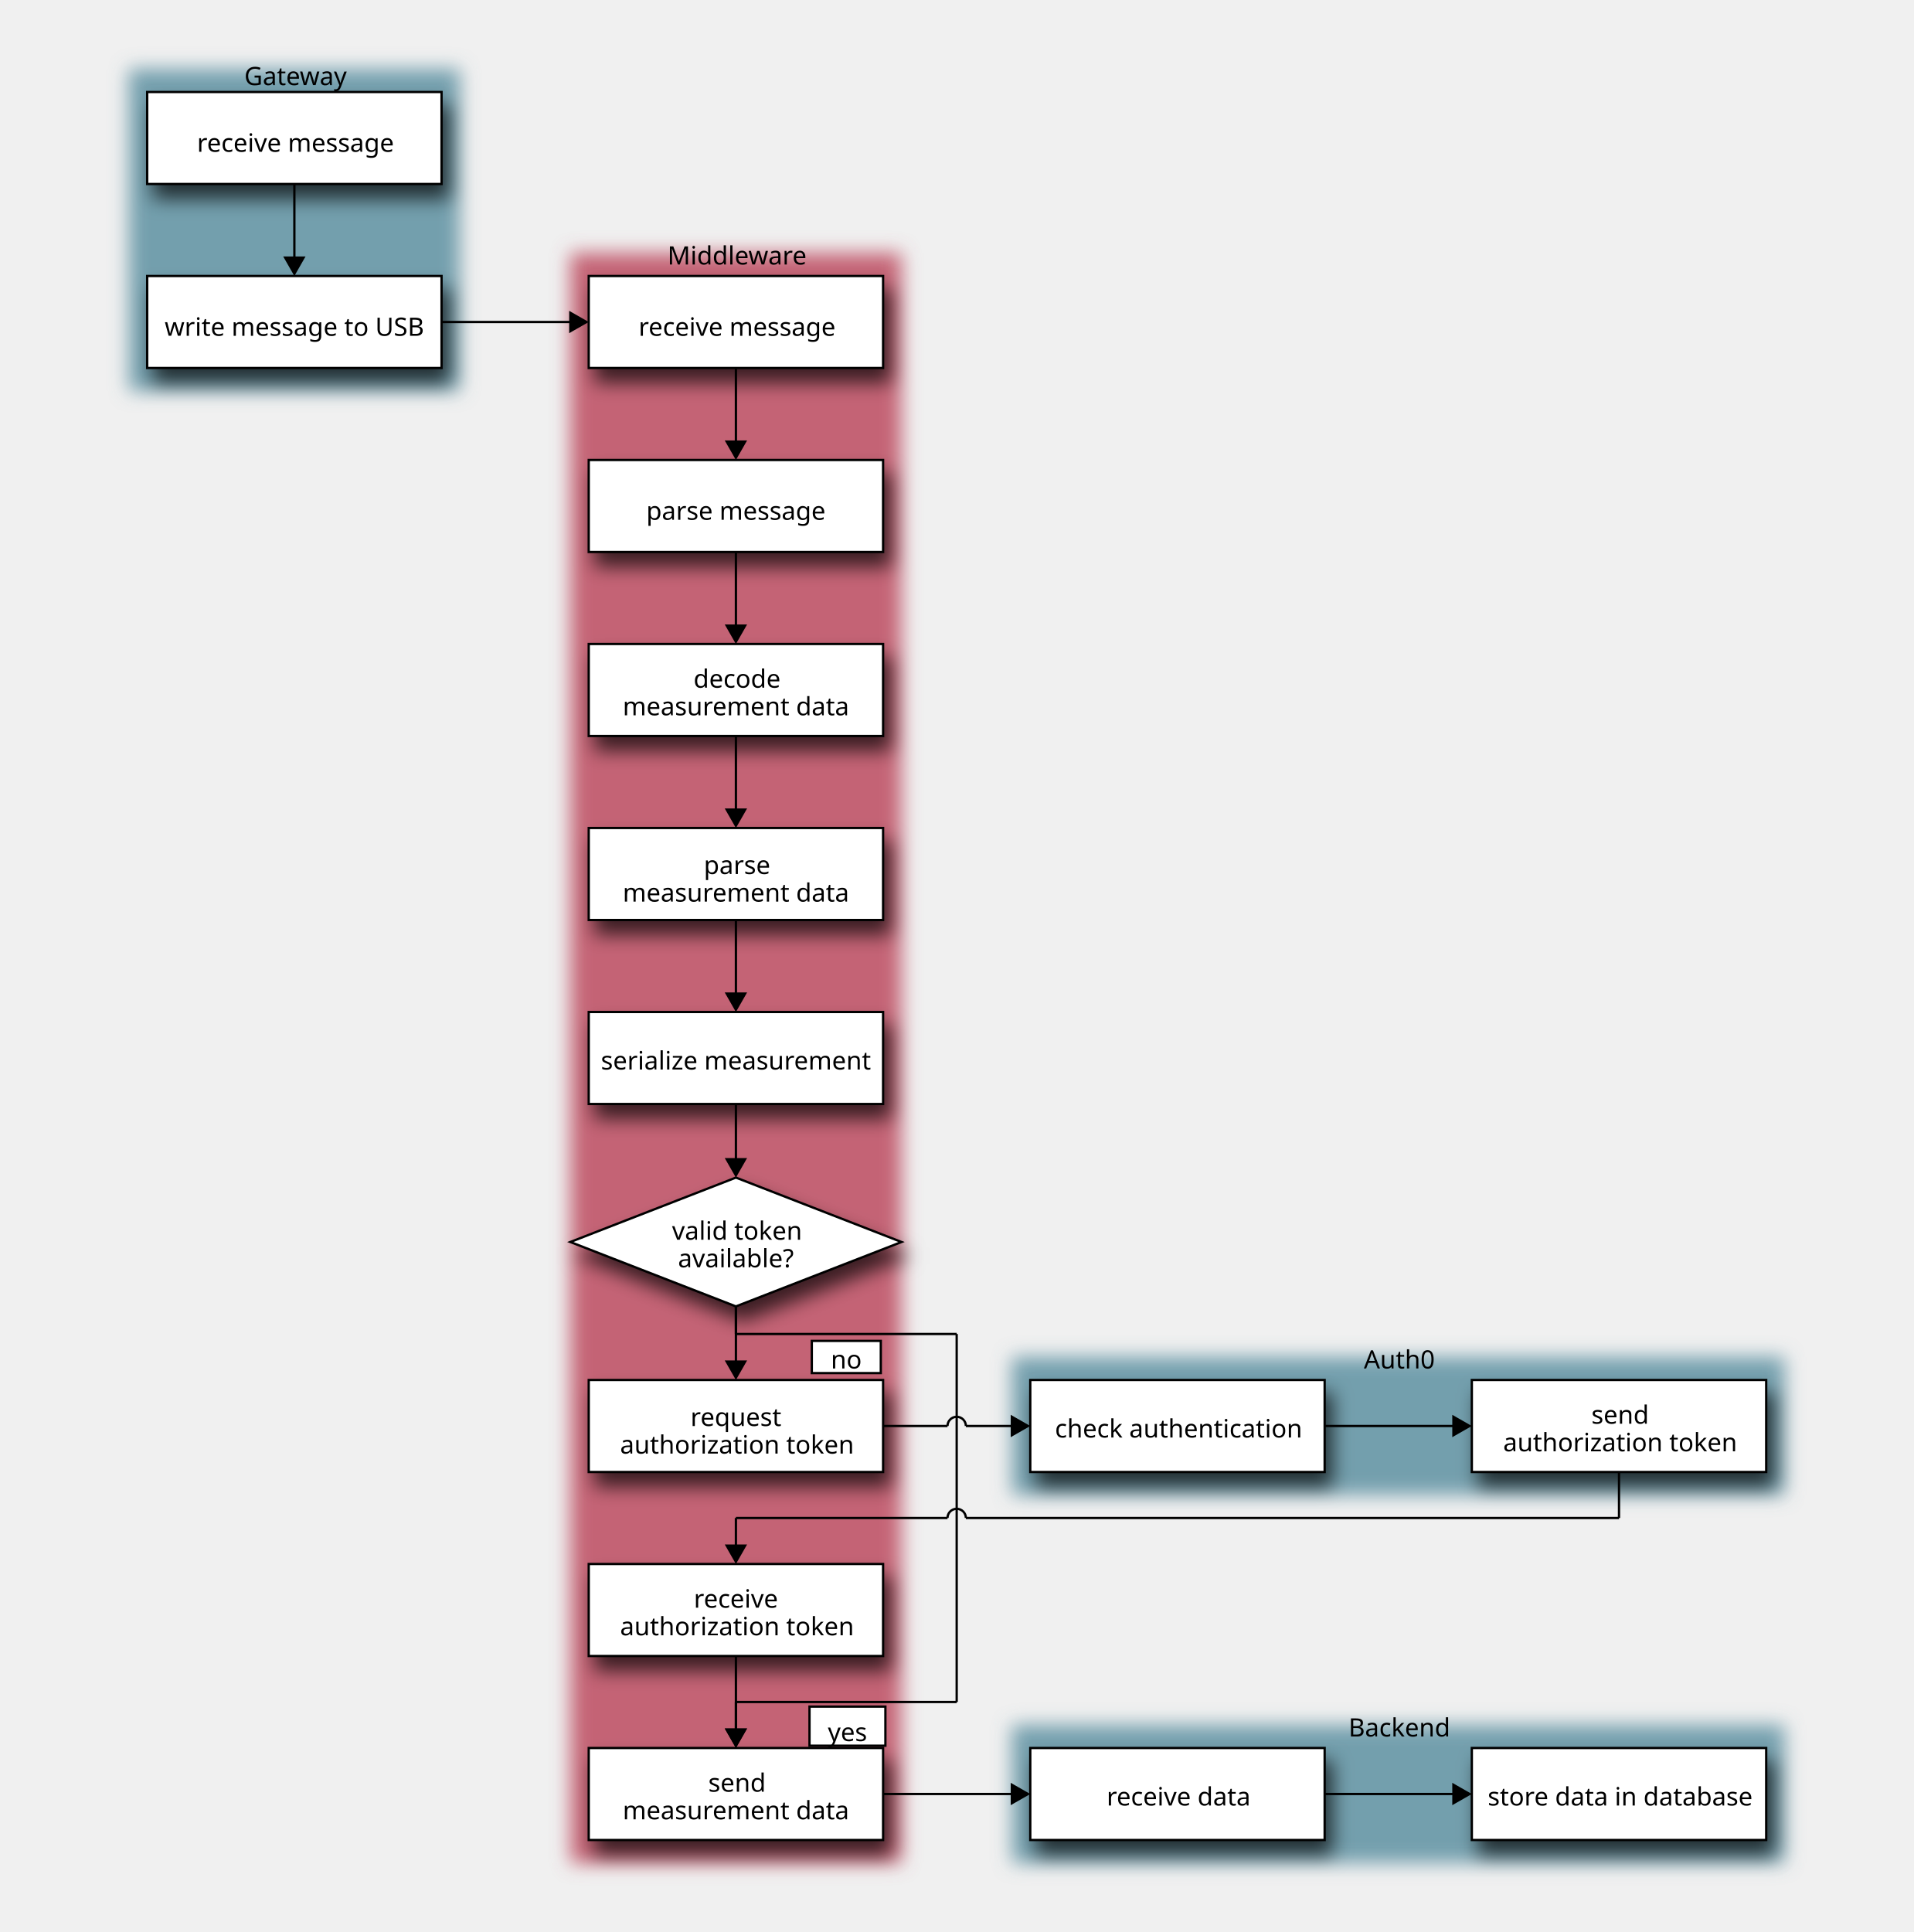
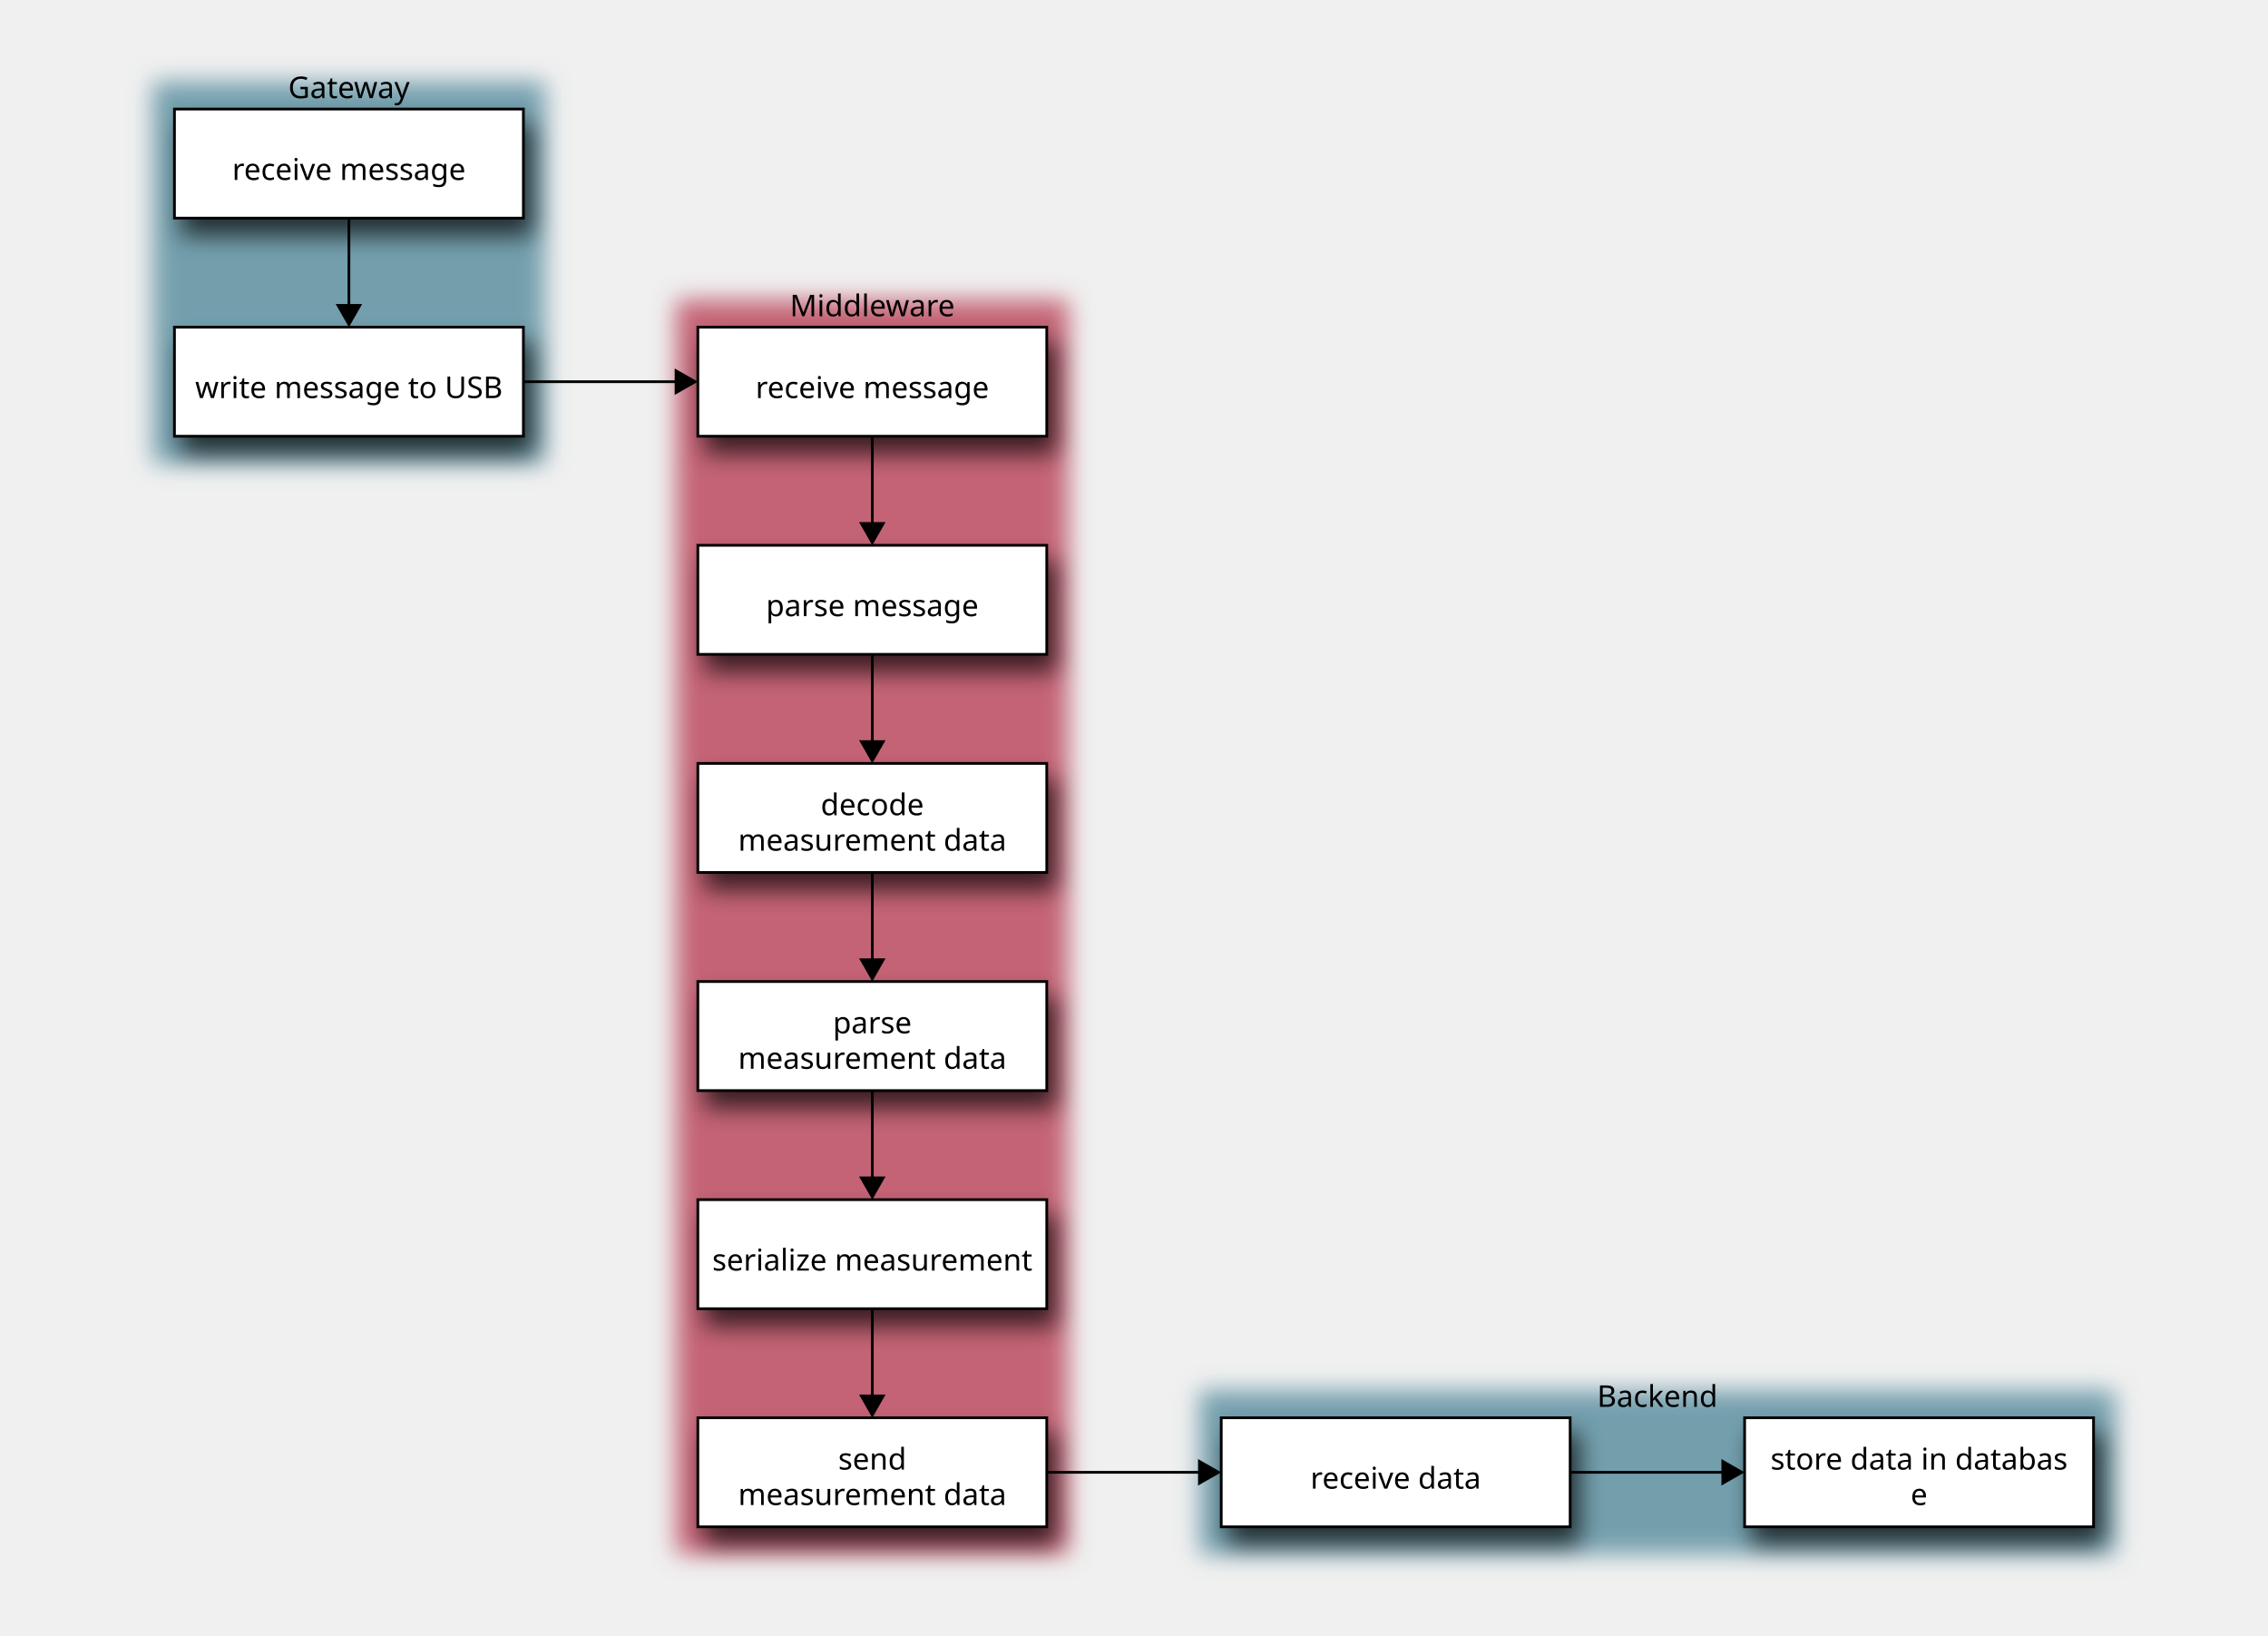
- <svg xmlns="http://www.w3.org/2000/svg" viewBox="0 0 832 840">
+ <svg xmlns="http://www.w3.org/2000/svg" viewBox="0 0 832 600">
  <defs id="defs_block">
    <filter height="1.504" id="filter_blur" width="1.157" x="-0.079" y="-0.252">
      <feGaussianBlur id="feGaussianBlur3780" stdDeviation="4.2" />
    </filter>
  </defs>
  <rect fill="rgb(115,159,173)" height="140" style="filter:url(#filter_blur)" width="144" x="56" y="30" />
-   <rect fill="rgb(196,99,117)" height="700" style="filter:url(#filter_blur)" width="144" x="248" y="110" />
-   <rect fill="rgb(115,159,173)" height="60" style="filter:url(#filter_blur)" width="336" x="440" y="590" />
-   <rect fill="rgb(115,159,173)" height="60" style="filter:url(#filter_blur)" width="336" x="440" y="750" />
+   <rect fill="rgb(196,99,117)" height="460" style="filter:url(#filter_blur)" width="144" x="248" y="110" />
+   <rect fill="rgb(115,159,173)" height="60" style="filter:url(#filter_blur)" width="336" x="440" y="510" />
  <rect fill="rgb(0,0,0)" height="40" stroke="rgb(0,0,0)" style="filter:url(#filter_blur);opacity:0.7;fill-opacity:1" width="128" x="67" y="46" />
  <rect fill="rgb(0,0,0)" height="40" stroke="rgb(0,0,0)" style="filter:url(#filter_blur);opacity:0.7;fill-opacity:1" width="128" x="67" y="126" />
  <rect fill="rgb(0,0,0)" height="40" stroke="rgb(0,0,0)" style="filter:url(#filter_blur);opacity:0.7;fill-opacity:1" width="128" x="259" y="126" />
  <rect fill="rgb(0,0,0)" height="40" stroke="rgb(0,0,0)" style="filter:url(#filter_blur);opacity:0.7;fill-opacity:1" width="128" x="259" y="206" />
  <rect fill="rgb(0,0,0)" height="40" stroke="rgb(0,0,0)" style="filter:url(#filter_blur);opacity:0.7;fill-opacity:1" width="128" x="259" y="286" />
  <rect fill="rgb(0,0,0)" height="40" stroke="rgb(0,0,0)" style="filter:url(#filter_blur);opacity:0.7;fill-opacity:1" width="128" x="259" y="366" />
  <rect fill="rgb(0,0,0)" height="40" stroke="rgb(0,0,0)" style="filter:url(#filter_blur);opacity:0.7;fill-opacity:1" width="128" x="259" y="446" />
-   <polygon fill="rgb(0,0,0)" points="323,518 395,546 323,574 251,546 323,518" stroke="rgb(0,0,0)" style="filter:url(#filter_blur);opacity:0.7;fill-opacity:1" />
-   <rect fill="rgb(0,0,0)" height="40" stroke="rgb(0,0,0)" style="filter:url(#filter_blur);opacity:0.7;fill-opacity:1" width="128" x="259" y="606" />
-   <rect fill="rgb(0,0,0)" height="40" stroke="rgb(0,0,0)" style="filter:url(#filter_blur);opacity:0.7;fill-opacity:1" width="128" x="259" y="686" />
-   <rect fill="rgb(0,0,0)" height="40" stroke="rgb(0,0,0)" style="filter:url(#filter_blur);opacity:0.7;fill-opacity:1" width="128" x="259" y="766" />
-   <rect fill="rgb(0,0,0)" height="40" stroke="rgb(0,0,0)" style="filter:url(#filter_blur);opacity:0.7;fill-opacity:1" width="128" x="451" y="606" />
-   <rect fill="rgb(0,0,0)" height="40" stroke="rgb(0,0,0)" style="filter:url(#filter_blur);opacity:0.7;fill-opacity:1" width="128" x="643" y="606" />
-   <rect fill="rgb(0,0,0)" height="40" stroke="rgb(0,0,0)" style="filter:url(#filter_blur);opacity:0.7;fill-opacity:1" width="128" x="451" y="766" />
-   <rect fill="rgb(0,0,0)" height="40" stroke="rgb(0,0,0)" style="filter:url(#filter_blur);opacity:0.7;fill-opacity:1" width="128" x="643" y="766" />
+   <rect fill="rgb(0,0,0)" height="40" stroke="rgb(0,0,0)" style="filter:url(#filter_blur);opacity:0.7;fill-opacity:1" width="128" x="259" y="526" />
+   <rect fill="rgb(0,0,0)" height="40" stroke="rgb(0,0,0)" style="filter:url(#filter_blur);opacity:0.7;fill-opacity:1" width="128" x="451" y="526" />
+   <rect fill="rgb(0,0,0)" height="40" stroke="rgb(0,0,0)" style="filter:url(#filter_blur);opacity:0.7;fill-opacity:1" width="128" x="643" y="526" />
  <rect fill="rgb(255,255,255)" height="40" stroke="rgb(0,0,0)" width="128" x="64" y="40" />
-   <text fill="rgb(0,0,0)" font-family="sans-serif" font-size="11" font-style="normal" font-weight="normal" text-anchor="middle" textLength="85" x="128.5" y="66">receive message</text>
+   <text fill="rgb(0,0,0)" font-family="sans-serif" font-size="11" font-style="normal" font-weight="normal" text-anchor="middle" textLength="90" x="128.0" y="66">receive message</text>
  <rect fill="rgb(255,255,255)" height="40" stroke="rgb(0,0,0)" width="128" x="64" y="120" />
-   <text fill="rgb(0,0,0)" font-family="sans-serif" font-size="11" font-style="normal" font-weight="normal" text-anchor="middle" textLength="112" x="128.0" y="146">write message to USB</text>
+   <text fill="rgb(0,0,0)" font-family="sans-serif" font-size="11" font-style="normal" font-weight="normal" text-anchor="middle" textLength="120" x="128.0" y="146">write message to USB</text>
  <rect fill="rgb(255,255,255)" height="40" stroke="rgb(0,0,0)" width="128" x="256" y="120" />
-   <text fill="rgb(0,0,0)" font-family="sans-serif" font-size="11" font-style="normal" font-weight="normal" text-anchor="middle" textLength="85" x="320.5" y="146">receive message</text>
+   <text fill="rgb(0,0,0)" font-family="sans-serif" font-size="11" font-style="normal" font-weight="normal" text-anchor="middle" textLength="90" x="320.0" y="146">receive message</text>
  <rect fill="rgb(255,255,255)" height="40" stroke="rgb(0,0,0)" width="128" x="256" y="200" />
-   <text fill="rgb(0,0,0)" font-family="sans-serif" font-size="11" font-style="normal" font-weight="normal" text-anchor="middle" textLength="76" x="320.0" y="226">parse message</text>
+   <text fill="rgb(0,0,0)" font-family="sans-serif" font-size="11" font-style="normal" font-weight="normal" text-anchor="middle" textLength="78" x="320.0" y="226">parse message</text>
  <rect fill="rgb(255,255,255)" height="40" stroke="rgb(0,0,0)" width="128" x="256" y="280" />
-   <text fill="rgb(0,0,0)" font-family="sans-serif" font-size="11" font-style="normal" font-weight="normal" text-anchor="middle" textLength="39" x="320.5" y="299">decode</text>
-   <text fill="rgb(0,0,0)" font-family="sans-serif" font-size="11" font-style="normal" font-weight="normal" text-anchor="middle" textLength="96" x="320.0" y="311">measurement data</text>
+   <text fill="rgb(0,0,0)" font-family="sans-serif" font-size="11" font-style="normal" font-weight="normal" text-anchor="middle" textLength="36" x="320.0" y="299">decode</text>
+   <text fill="rgb(0,0,0)" font-family="sans-serif" font-size="11" font-style="normal" font-weight="normal" text-anchor="middle" textLength="96" x="320.0" y="312">measurement data</text>
  <rect fill="rgb(255,255,255)" height="40" stroke="rgb(0,0,0)" width="128" x="256" y="360" />
-   <text fill="rgb(0,0,0)" font-family="sans-serif" font-size="11" font-style="normal" font-weight="normal" text-anchor="middle" textLength="29" x="320.5" y="380">parse</text>
+   <text fill="rgb(0,0,0)" font-family="sans-serif" font-size="11" font-style="normal" font-weight="normal" text-anchor="middle" textLength="30" x="320.0" y="379">parse</text>
  <text fill="rgb(0,0,0)" font-family="sans-serif" font-size="11" font-style="normal" font-weight="normal" text-anchor="middle" textLength="96" x="320.0" y="392">measurement data</text>
  <rect fill="rgb(255,255,255)" height="40" stroke="rgb(0,0,0)" width="128" x="256" y="440" />
-   <text fill="rgb(0,0,0)" font-family="sans-serif" font-size="11" font-style="normal" font-weight="normal" text-anchor="middle" textLength="116" x="320.0" y="465">serialize measurement</text>
-   <polygon fill="rgb(255,255,255)" points="320,512 392,540 320,568 248,540 320,512" stroke="rgb(0,0,0)" />
-   <text fill="rgb(0,0,0)" font-family="sans-serif" font-size="11" font-style="normal" font-weight="normal" text-anchor="middle" textLength="57" x="320.5" y="539">valid token</text>
-   <text fill="rgb(0,0,0)" font-family="sans-serif" font-size="11" font-style="normal" font-weight="normal" text-anchor="middle" textLength="52" x="320.0" y="551">available?</text>
-   <rect fill="rgb(255,255,255)" height="40" stroke="rgb(0,0,0)" width="128" x="256" y="600" />
-   <text fill="rgb(0,0,0)" font-family="sans-serif" font-size="11" font-style="normal" font-weight="normal" text-anchor="middle" textLength="40" x="320.0" y="620">request</text>
-   <text fill="rgb(0,0,0)" font-family="sans-serif" font-size="11" font-style="normal" font-weight="normal" text-anchor="middle" textLength="101" x="320.5" y="632">authorization token</text>
-   <rect fill="rgb(255,255,255)" height="40" stroke="rgb(0,0,0)" width="128" x="256" y="680" />
-   <text fill="rgb(0,0,0)" font-family="sans-serif" font-size="11" font-style="normal" font-weight="normal" text-anchor="middle" textLength="38" x="320.0" y="699">receive</text>
-   <text fill="rgb(0,0,0)" font-family="sans-serif" font-size="11" font-style="normal" font-weight="normal" text-anchor="middle" textLength="101" x="320.5" y="711">authorization token</text>
-   <rect fill="rgb(255,255,255)" height="40" stroke="rgb(0,0,0)" width="128" x="256" y="760" />
-   <text fill="rgb(0,0,0)" font-family="sans-serif" font-size="11" font-style="normal" font-weight="normal" text-anchor="middle" textLength="25" x="320.5" y="779">send</text>
-   <text fill="rgb(0,0,0)" font-family="sans-serif" font-size="11" font-style="normal" font-weight="normal" text-anchor="middle" textLength="96" x="320.0" y="791">measurement data</text>
-   <rect fill="rgb(255,255,255)" height="40" stroke="rgb(0,0,0)" width="128" x="448" y="600" />
-   <text fill="rgb(0,0,0)" font-family="sans-serif" font-size="11" font-style="normal" font-weight="normal" text-anchor="middle" textLength="109" x="512.5" y="625">check authentication</text>
-   <rect fill="rgb(255,255,255)" height="40" stroke="rgb(0,0,0)" width="128" x="640" y="600" />
-   <text fill="rgb(0,0,0)" font-family="sans-serif" font-size="11" font-style="normal" font-weight="normal" text-anchor="middle" textLength="25" x="704.5" y="619">send</text>
-   <text fill="rgb(0,0,0)" font-family="sans-serif" font-size="11" font-style="normal" font-weight="normal" text-anchor="middle" textLength="101" x="704.5" y="631">authorization token</text>
-   <rect fill="rgb(255,255,255)" height="40" stroke="rgb(0,0,0)" width="128" x="448" y="760" />
-   <text fill="rgb(0,0,0)" font-family="sans-serif" font-size="11" font-style="normal" font-weight="normal" text-anchor="middle" textLength="63" x="512.5" y="785">receive data</text>
-   <rect fill="rgb(255,255,255)" height="40" stroke="rgb(0,0,0)" width="128" x="640" y="760" />
-   <text fill="rgb(0,0,0)" font-family="sans-serif" font-size="11" font-style="normal" font-weight="normal" text-anchor="middle" textLength="115" x="704.5" y="785">store data in database</text>
+   <text fill="rgb(0,0,0)" font-family="sans-serif" font-size="11" font-style="normal" font-weight="normal" text-anchor="middle" textLength="126" x="320.0" y="466">serialize measurement</text>
+   <rect fill="rgb(255,255,255)" height="40" stroke="rgb(0,0,0)" width="128" x="256" y="520" />
+   <text fill="rgb(0,0,0)" font-family="sans-serif" font-size="11" font-style="normal" font-weight="normal" text-anchor="middle" textLength="24" x="320.0" y="539">send</text>
+   <text fill="rgb(0,0,0)" font-family="sans-serif" font-size="11" font-style="normal" font-weight="normal" text-anchor="middle" textLength="96" x="320.0" y="552">measurement data</text>
+   <rect fill="rgb(255,255,255)" height="40" stroke="rgb(0,0,0)" width="128" x="448" y="520" />
+   <text fill="rgb(0,0,0)" font-family="sans-serif" font-size="11" font-style="normal" font-weight="normal" text-anchor="middle" textLength="72" x="512.0" y="546">receive data</text>
+   <rect fill="rgb(255,255,255)" height="40" stroke="rgb(0,0,0)" width="128" x="640" y="520" />
+   <text fill="rgb(0,0,0)" font-family="sans-serif" font-size="11" font-style="normal" font-weight="normal" text-anchor="middle" textLength="126" x="704.0" y="539">store data in databas</text>
+   <text fill="rgb(0,0,0)" font-family="sans-serif" font-size="11" font-style="normal" font-weight="normal" text-anchor="middle" textLength="6" x="704.0" y="552">e</text>
  <path d="M 128 80 L 128 112" fill="none" stroke="rgb(0,0,0)" />
  <polygon fill="rgb(0,0,0)" points="128,119 124,112 132,112 128,119" stroke="rgb(0,0,0)" />
  <path d="M 192 140 L 248 140" fill="none" stroke="rgb(0,0,0)" />
  <polygon fill="rgb(0,0,0)" points="255,140 248,136 248,144 255,140" stroke="rgb(0,0,0)" />
  <path d="M 320 160 L 320 192" fill="none" stroke="rgb(0,0,0)" />
  <polygon fill="rgb(0,0,0)" points="320,199 316,192 324,192 320,199" stroke="rgb(0,0,0)" />
  <path d="M 320 240 L 320 272" fill="none" stroke="rgb(0,0,0)" />
  <polygon fill="rgb(0,0,0)" points="320,279 316,272 324,272 320,279" stroke="rgb(0,0,0)" />
  <path d="M 320 320 L 320 352" fill="none" stroke="rgb(0,0,0)" />
  <polygon fill="rgb(0,0,0)" points="320,359 316,352 324,352 320,359" stroke="rgb(0,0,0)" />
  <path d="M 320 400 L 320 432" fill="none" stroke="rgb(0,0,0)" />
  <polygon fill="rgb(0,0,0)" points="320,439 316,432 324,432 320,439" stroke="rgb(0,0,0)" />
-   <path d="M 320 480 L 320 504" fill="none" stroke="rgb(0,0,0)" />
-   <polygon fill="rgb(0,0,0)" points="320,511 316,504 324,504 320,511" stroke="rgb(0,0,0)" />
-   <path d="M 320 568 L 320 592" fill="none" stroke="rgb(0,0,0)" />
-   <polygon fill="rgb(0,0,0)" points="320,599 316,592 324,592 320,599" stroke="rgb(0,0,0)" />
-   <path d="M 320 568 L 320 580" fill="none" stroke="rgb(0,0,0)" />
-   <path d="M 320 580 L 416 580" fill="none" stroke="rgb(0,0,0)" />
-   <path d="M 416 580 L 416 740" fill="none" stroke="rgb(0,0,0)" />
-   <path d="M 320 740 L 416 740" fill="none" stroke="rgb(0,0,0)" />
-   <path d="M 320 740 L 320 752" fill="none" stroke="rgb(0,0,0)" />
-   <polygon fill="rgb(0,0,0)" points="320,759 316,752 324,752 320,759" stroke="rgb(0,0,0)" />
-   <path d="M 384 780 L 440 780" fill="none" stroke="rgb(0,0,0)" />
-   <polygon fill="rgb(0,0,0)" points="447,780 440,776 440,784 447,780" stroke="rgb(0,0,0)" />
-   <path d="M 384 620 L 412.0 620" fill="none" stroke="rgb(0,0,0)" />
-   <path d="M 412.0 620.0 A4.0,4.0 0 0 1 420.0 620.0" fill="none" stroke="rgb(0,0,0)" />
-   <path d="M 420.0 620 L 440 620" fill="none" stroke="rgb(0,0,0)" />
-   <polygon fill="rgb(0,0,0)" points="447,620 440,616 440,624 447,620" stroke="rgb(0,0,0)" />
-   <path d="M 320 720 L 320 752" fill="none" stroke="rgb(0,0,0)" />
-   <polygon fill="rgb(0,0,0)" points="320,759 316,752 324,752 320,759" stroke="rgb(0,0,0)" />
-   <path d="M 576 620 L 632 620" fill="none" stroke="rgb(0,0,0)" />
-   <polygon fill="rgb(0,0,0)" points="639,620 632,616 632,624 639,620" stroke="rgb(0,0,0)" />
-   <path d="M 704 640 L 704 660" fill="none" stroke="rgb(0,0,0)" />
-   <path d="M 320 660 L 412.0 660" fill="none" stroke="rgb(0,0,0)" />
-   <path d="M 412.0 660.0 A4.0,4.0 0 0 1 420.0 660.0" fill="none" stroke="rgb(0,0,0)" />
-   <path d="M 420.0 660 L 704 660" fill="none" stroke="rgb(0,0,0)" />
-   <path d="M 320 660 L 320 672" fill="none" stroke="rgb(0,0,0)" />
-   <polygon fill="rgb(0,0,0)" points="320,679 316,672 324,672 320,679" stroke="rgb(0,0,0)" />
-   <path d="M 576 780 L 632 780" fill="none" stroke="rgb(0,0,0)" />
-   <polygon fill="rgb(0,0,0)" points="639,780 632,776 632,784 639,780" stroke="rgb(0,0,0)" />
-   <rect fill="white" height="14" stroke="rgb(0,0,0)" width="30" x="353" y="583" />
-   <text fill="rgb(0,0,0)" font-family="sans-serif" font-size="11" font-style="normal" font-weight="normal" text-anchor="middle" textLength="14" x="368.0" y="595">no</text>
-   <rect fill="white" height="17" stroke="rgb(0,0,0)" width="33" x="352" y="742" />
-   <text fill="rgb(0,0,0)" font-family="sans-serif" font-size="11" font-style="normal" font-weight="normal" text-anchor="middle" textLength="17" x="368.5" y="757">yes</text>
-   <text fill="rgb(0,0,0)" font-family="sans-serif" font-size="11" font-style="normal" font-weight="normal" text-anchor="middle" textLength="45" x="128.5" y="37">Gateway</text>
-   <text fill="rgb(0,0,0)" font-family="sans-serif" font-size="11" font-style="normal" font-weight="normal" text-anchor="middle" textLength="61" x="320.5" y="115">Middleware</text>
-   <text fill="rgb(0,0,0)" font-family="sans-serif" font-size="11" font-style="normal" font-weight="normal" text-anchor="middle" textLength="33" x="608.5" y="595">Auth0</text>
-   <text fill="rgb(0,0,0)" font-family="sans-serif" font-size="11" font-style="normal" font-weight="normal" text-anchor="middle" textLength="45" x="608.5" y="755">Backend</text>
+   <path d="M 320 480 L 320 512" fill="none" stroke="rgb(0,0,0)" />
+   <polygon fill="rgb(0,0,0)" points="320,519 316,512 324,512 320,519" stroke="rgb(0,0,0)" />
+   <path d="M 384 540 L 440 540" fill="none" stroke="rgb(0,0,0)" />
+   <polygon fill="rgb(0,0,0)" points="447,540 440,536 440,544 447,540" stroke="rgb(0,0,0)" />
+   <path d="M 576 540 L 632 540" fill="none" stroke="rgb(0,0,0)" />
+   <polygon fill="rgb(0,0,0)" points="639,540 632,536 632,544 639,540" stroke="rgb(0,0,0)" />
+   <text fill="rgb(0,0,0)" font-family="sans-serif" font-size="11" font-style="normal" font-weight="normal" text-anchor="middle" textLength="42" x="128.0" y="36">Gateway</text>
+   <text fill="rgb(0,0,0)" font-family="sans-serif" font-size="11" font-style="normal" font-weight="normal" text-anchor="middle" textLength="60" x="320.0" y="116">Middleware</text>
+   <text fill="rgb(0,0,0)" font-family="sans-serif" font-size="11" font-style="normal" font-weight="normal" text-anchor="middle" textLength="42" x="608.0" y="516">Backend</text>
</svg>
